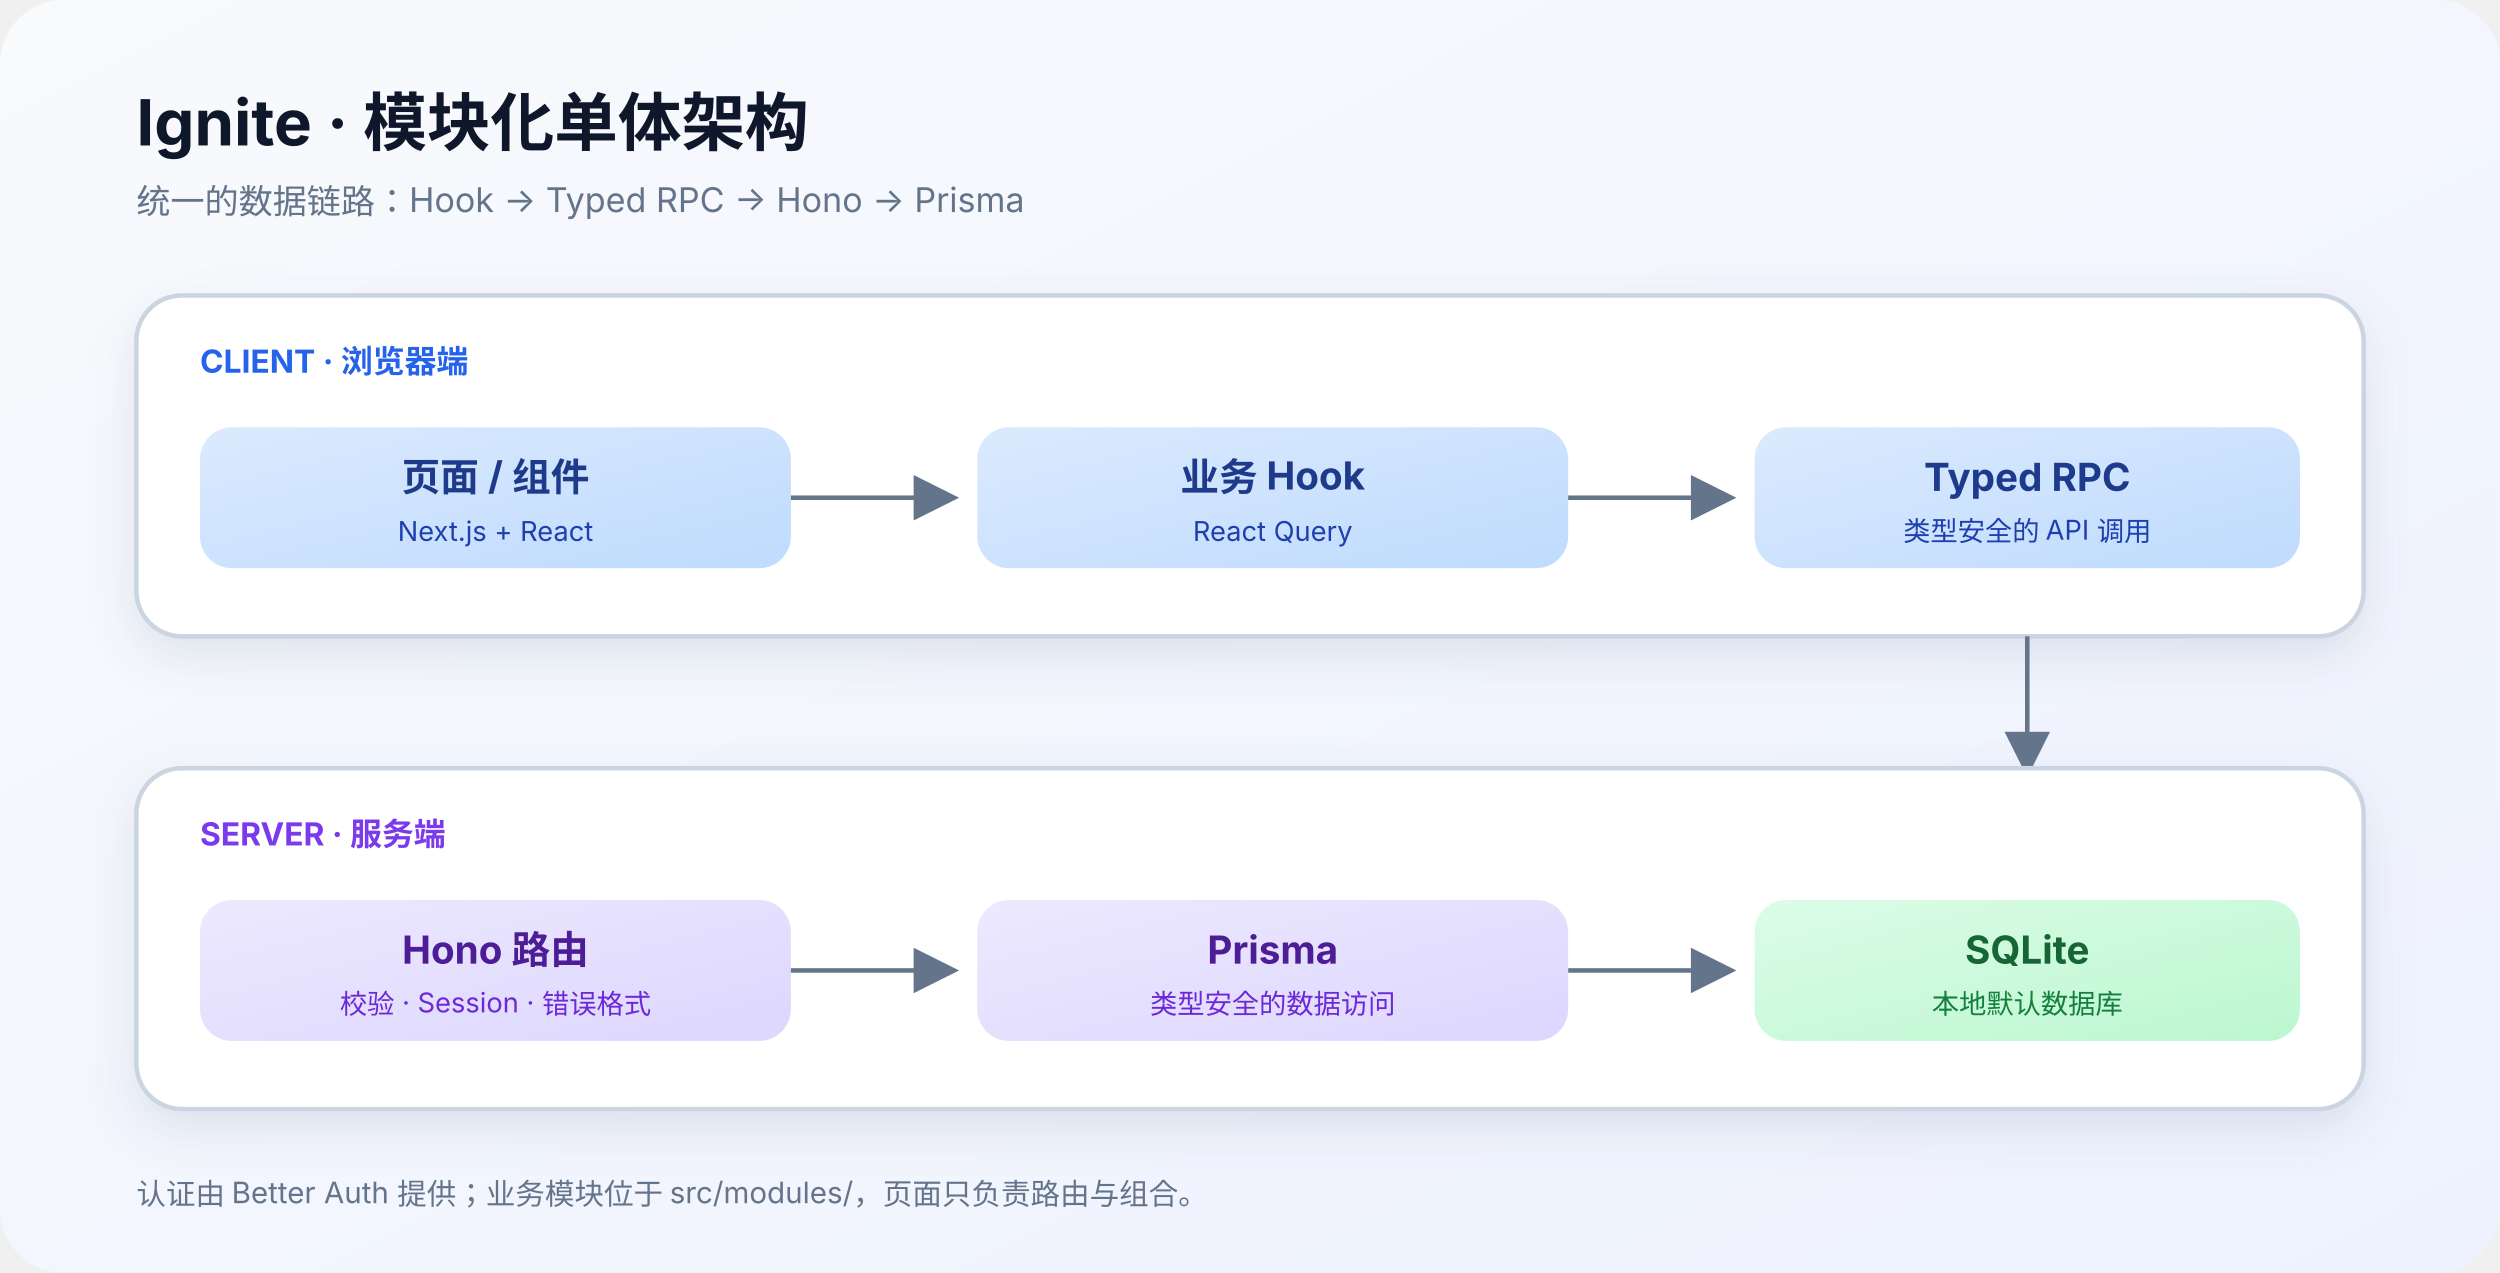
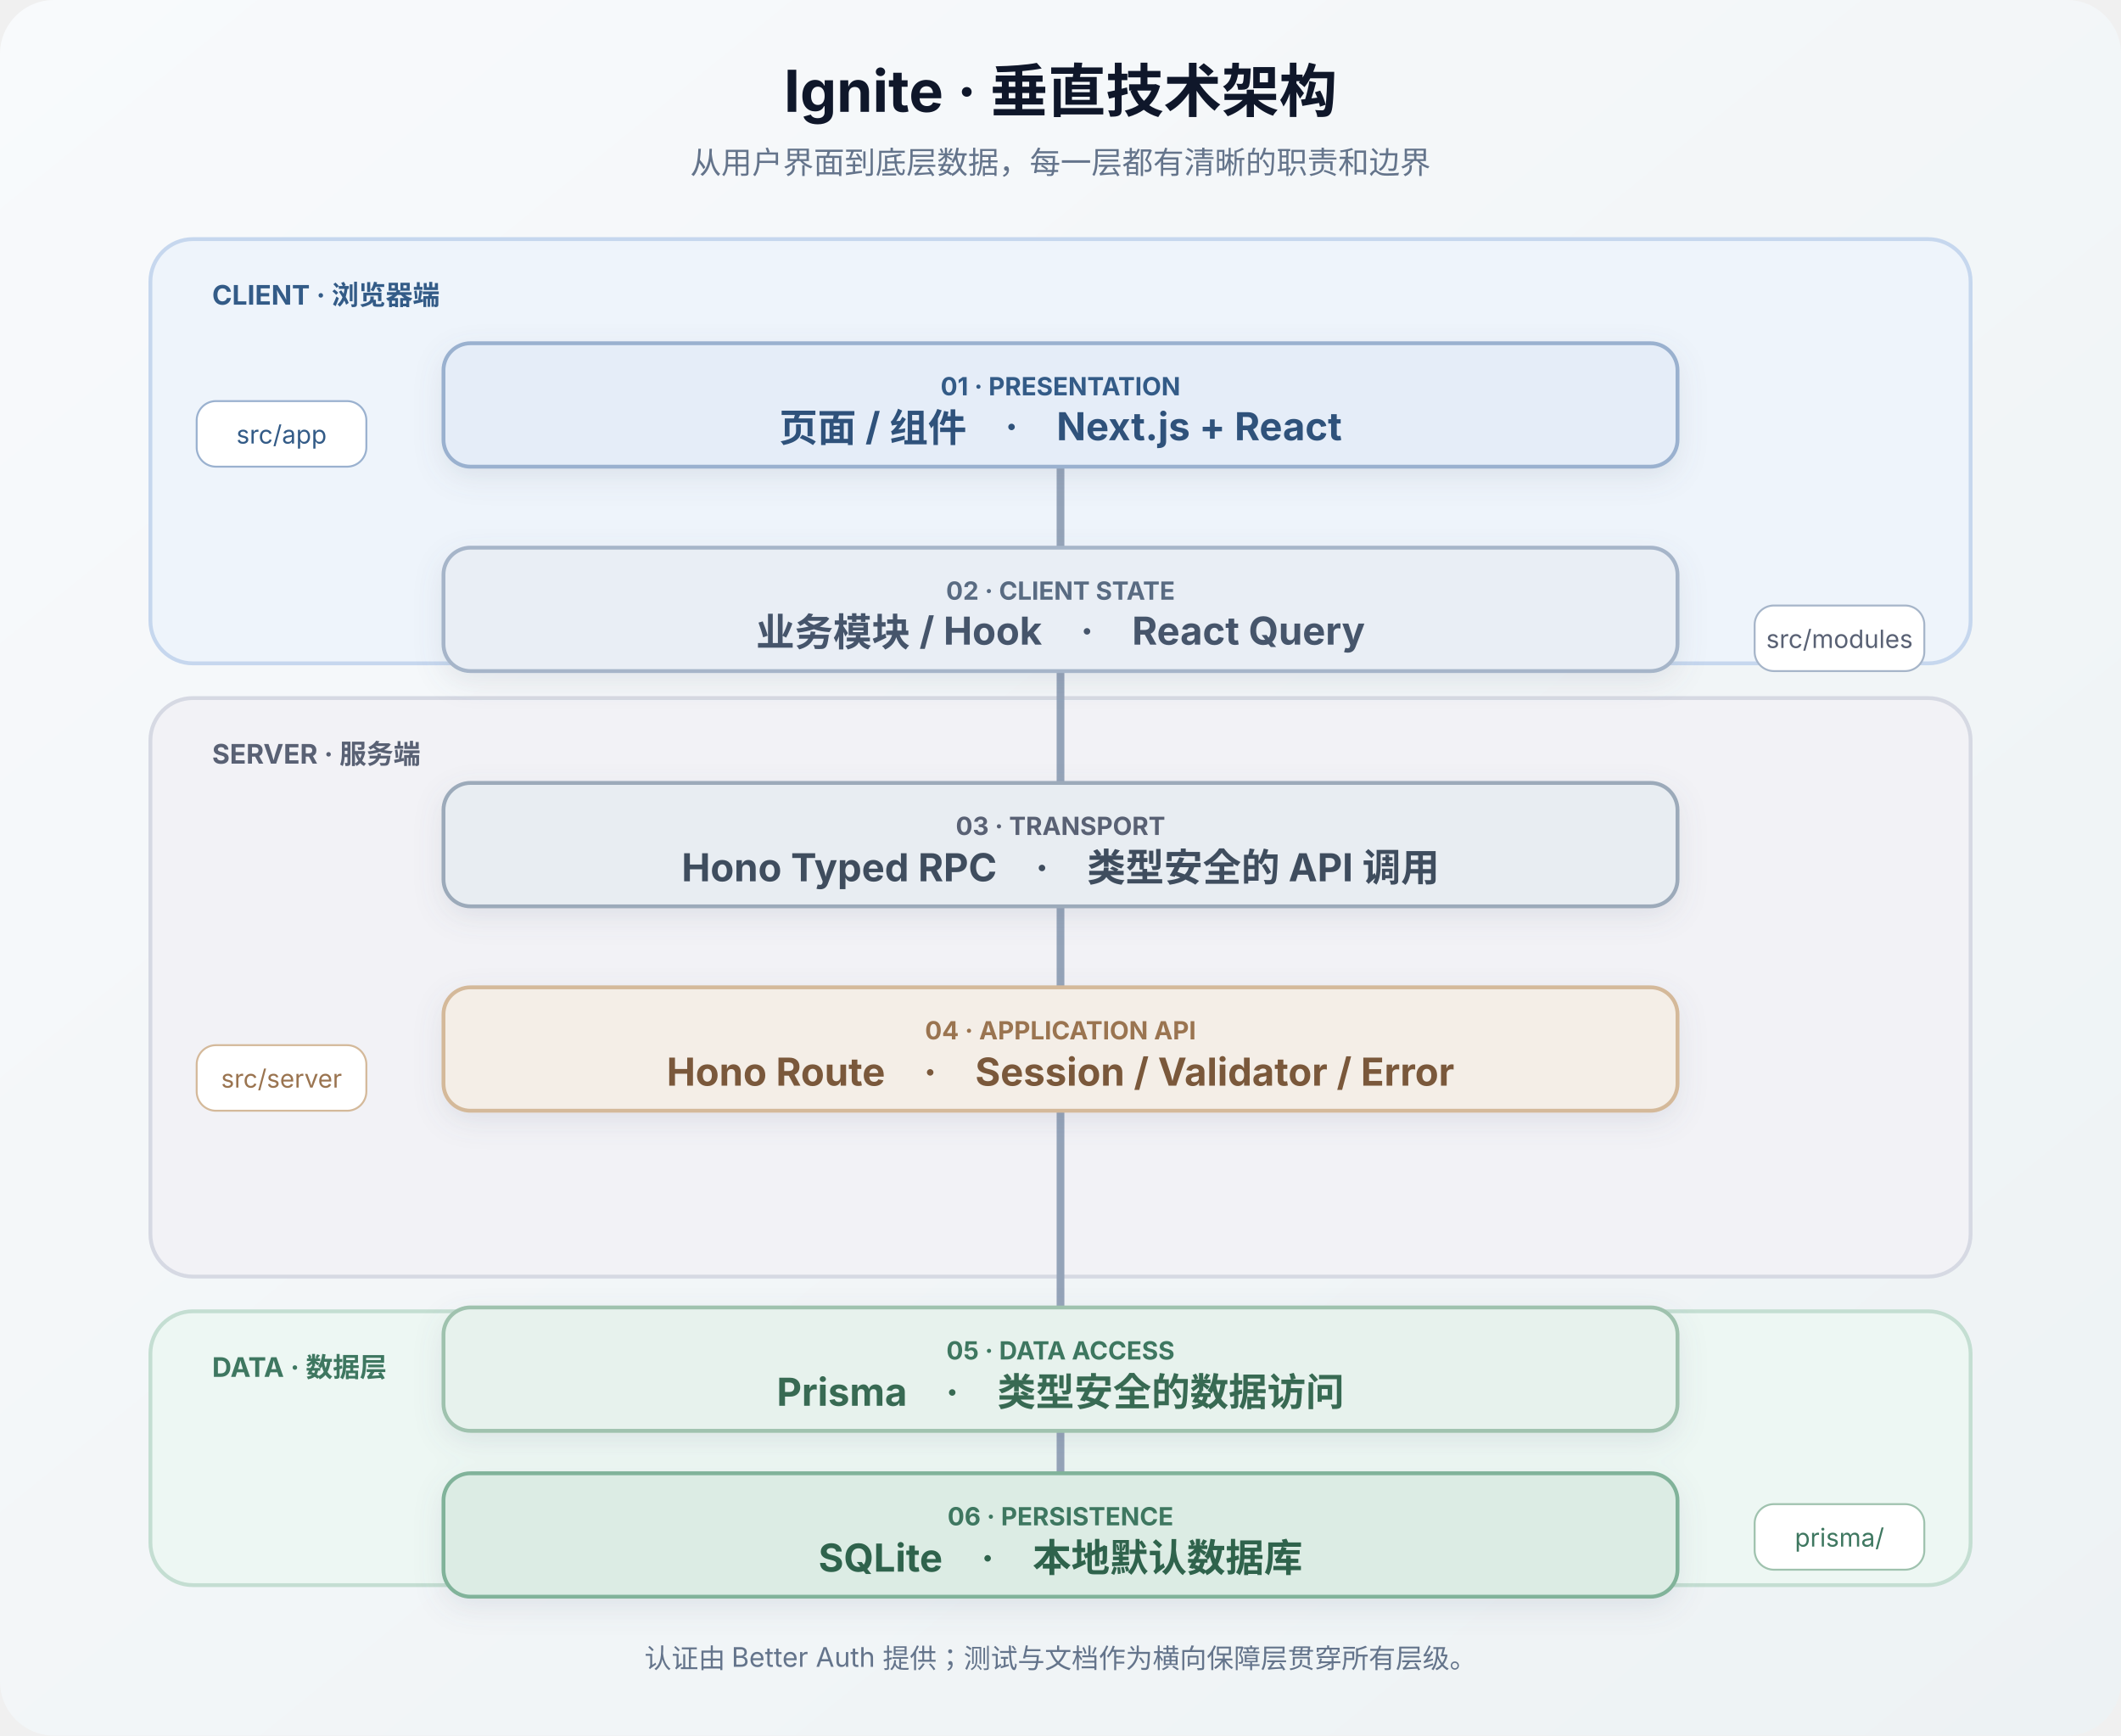
- <svg xmlns="http://www.w3.org/2000/svg" width="1100" height="560" viewBox="0 0 1100 560" role="img" aria-labelledby="title desc">
+ <svg xmlns="http://www.w3.org/2000/svg" width="1100" height="900" viewBox="0 0 1100 900" role="img" aria-labelledby="title desc">
  <defs>
    <linearGradient id="bg" x1="0" y1="0" x2="1" y2="1">
      <stop offset="0" stop-color="#f8fafc" />
-       <stop offset="1" stop-color="#eef2ff" />
-     </linearGradient>
-     <linearGradient id="client" x1="0" y1="0" x2="1" y2="1">
-       <stop offset="0" stop-color="#dbeafe" />
-       <stop offset="1" stop-color="#bfdbfe" />
-     </linearGradient>
-     <linearGradient id="server" x1="0" y1="0" x2="1" y2="1">
-       <stop offset="0" stop-color="#ede9fe" />
-       <stop offset="1" stop-color="#ddd6fe" />
-     </linearGradient>
-     <linearGradient id="data" x1="0" y1="0" x2="1" y2="1">
-       <stop offset="0" stop-color="#dcfce7" />
-       <stop offset="1" stop-color="#bbf7d0" />
+       <stop offset="1" stop-color="#edf2f4" />
    </linearGradient>
    <filter id="shadow" x="-20%" y="-20%" width="140%" height="140%">
-       <feDropShadow dx="0" dy="8" stdDeviation="10" flood-color="#64748b" flood-opacity=".16" />
+       <feDropShadow dx="0" dy="5" stdDeviation="7" flood-color="#64748b" flood-opacity=".14" />
    </filter>
-     <marker id="arrow" markerWidth="10" markerHeight="10" refX="8" refY="5" orient="auto">
-       <path d="M0 0L10 5L0 10Z" fill="#64748b" />
-     </marker>
  </defs>
-   <rect width="1100" height="560" rx="28" fill="url(#bg)" />
-   <text x="60" y="64" font-family="Inter,Segoe UI,sans-serif" font-size="28" font-weight="700" fill="#0f172a">Ignite · 模块化单体架构</text>
-   <text x="60" y="94" font-family="Inter,Segoe UI,sans-serif" font-size="15" fill="#64748b">统一的数据链路：Hook → Typed RPC → Hono → Prisma</text>
-   <rect x="60" y="130" width="980" height="150" rx="20" fill="#ffffff" stroke="#cbd5e1" stroke-width="2" filter="url(#shadow)" />
-   <text x="88" y="164" font-family="Inter,Segoe UI,sans-serif" font-size="14" font-weight="700" fill="#2563eb">CLIENT · 浏览器端</text>
-   <rect x="88" y="188" width="260" height="62" rx="14" fill="url(#client)" />
-   <text x="218" y="216" text-anchor="middle" font-family="Inter,Segoe UI,sans-serif" font-size="17" font-weight="700" fill="#1e3a8a">页面 / 组件</text>
-   <text x="218" y="238" text-anchor="middle" font-family="Inter,Segoe UI,sans-serif" font-size="12" fill="#1e40af">Next.js + React</text>
-   <line x1="348" y1="219" x2="418" y2="219" stroke="#64748b" stroke-width="2" marker-end="url(#arrow)" />
-   <rect x="430" y="188" width="260" height="62" rx="14" fill="url(#client)" />
-   <text x="560" y="216" text-anchor="middle" font-family="Inter,Segoe UI,sans-serif" font-size="17" font-weight="700" fill="#1e3a8a">业务 Hook</text>
-   <text x="560" y="238" text-anchor="middle" font-family="Inter,Segoe UI,sans-serif" font-size="12" fill="#1e40af">React Query</text>
-   <line x1="690" y1="219" x2="760" y2="219" stroke="#64748b" stroke-width="2" marker-end="url(#arrow)" />
-   <rect x="772" y="188" width="240" height="62" rx="14" fill="url(#client)" />
-   <text x="892" y="216" text-anchor="middle" font-family="Inter,Segoe UI,sans-serif" font-size="17" font-weight="700" fill="#1e3a8a">Typed RPC</text>
-   <text x="892" y="238" text-anchor="middle" font-family="Inter,Segoe UI,sans-serif" font-size="12" fill="#1e40af">类型安全的 API 调用</text>
-   <line x1="892" y1="280" x2="892" y2="338" stroke="#64748b" stroke-width="2" marker-end="url(#arrow)" />
-   <rect x="60" y="338" width="980" height="150" rx="20" fill="#ffffff" stroke="#cbd5e1" stroke-width="2" filter="url(#shadow)" />
-   <text x="88" y="372" font-family="Inter,Segoe UI,sans-serif" font-size="14" font-weight="700" fill="#7c3aed">SERVER · 服务端</text>
-   <rect x="88" y="396" width="260" height="62" rx="14" fill="url(#server)" />
-   <text x="218" y="424" text-anchor="middle" font-family="Inter,Segoe UI,sans-serif" font-size="17" font-weight="700" fill="#4c1d95">Hono 路由</text>
-   <text x="218" y="446" text-anchor="middle" font-family="Inter,Segoe UI,sans-serif" font-size="12" fill="#6d28d9">校验 · Session · 错误格式</text>
-   <line x1="348" y1="427" x2="418" y2="427" stroke="#64748b" stroke-width="2" marker-end="url(#arrow)" />
-   <rect x="430" y="396" width="260" height="62" rx="14" fill="url(#server)" />
-   <text x="560" y="424" text-anchor="middle" font-family="Inter,Segoe UI,sans-serif" font-size="17" font-weight="700" fill="#4c1d95">Prisma</text>
-   <text x="560" y="446" text-anchor="middle" font-family="Inter,Segoe UI,sans-serif" font-size="12" fill="#6d28d9">类型安全的数据访问</text>
-   <line x1="690" y1="427" x2="760" y2="427" stroke="#64748b" stroke-width="2" marker-end="url(#arrow)" />
-   <rect x="772" y="396" width="240" height="62" rx="14" fill="url(#data)" />
-   <text x="892" y="424" text-anchor="middle" font-family="Inter,Segoe UI,sans-serif" font-size="17" font-weight="700" fill="#166534">SQLite</text>
-   <text x="892" y="446" text-anchor="middle" font-family="Inter,Segoe UI,sans-serif" font-size="12" fill="#15803d">本地默认数据库</text>
-   <text x="60" y="530" font-family="Inter,Segoe UI,sans-serif" font-size="13" fill="#64748b">认证由 Better Auth 提供；业务模块位于 src/modules/，页面只负责路由与组合。</text>
+   <rect width="1100" height="900" rx="28" fill="url(#bg)" />
+   <text x="550" y="58" text-anchor="middle" font-family="Inter,Segoe UI,sans-serif" font-size="30" font-weight="700" fill="#0f172a">Ignite · 垂直技术架构</text>
+   <text x="550" y="90" text-anchor="middle" font-family="Inter,Segoe UI,sans-serif" font-size="16" fill="#64748b">从用户界面到底层数据，每一层都有清晰的职责和边界</text>
+   <rect x="78" y="124" width="944" height="220" rx="22" fill="#eef4fb" stroke="#c6d7ee" stroke-width="2" />
+   <text x="110" y="158" font-family="Inter,Segoe UI,sans-serif" font-size="14" font-weight="700" fill="#335b87">CLIENT · 浏览器端</text>
+   <rect x="78" y="362" width="944" height="300" rx="22" fill="#f2f2f6" stroke="#d6d9e3" stroke-width="2" />
+   <text x="110" y="396" font-family="Inter,Segoe UI,sans-serif" font-size="14" font-weight="700" fill="#596174">SERVER · 服务端</text>
+   <rect x="78" y="680" width="944" height="142" rx="22" fill="#edf7f3" stroke="#c4ded2" stroke-width="2" />
+   <text x="110" y="714" font-family="Inter,Segoe UI,sans-serif" font-size="14" font-weight="700" fill="#3e7760">DATA · 数据层</text>
+   <line x1="550" y1="192" x2="550" y2="768" stroke="#94a3b8" stroke-width="4" />
+   <g fill="#64748b">
+     <circle cx="550" cy="210" r="6" />
+     <circle cx="550" cy="316" r="6" />
+     <circle cx="550" cy="438" r="6" />
+     <circle cx="550" cy="544" r="6" />
+     <circle cx="550" cy="700" r="6" />
+     <circle cx="550" cy="786" r="6" />
+   </g>
+   <g filter="url(#shadow)">
+     <rect x="230" y="178" width="640" height="64" rx="14" fill="#e5edf8" stroke="#9ab1cf" stroke-width="2" />
+     <rect x="230" y="284" width="640" height="64" rx="14" fill="#e9eef5" stroke="#a6b5c9" stroke-width="2" />
+     <rect x="230" y="406" width="640" height="64" rx="14" fill="#e8edf2" stroke="#9caaba" stroke-width="2" />
+     <rect x="230" y="512" width="640" height="64" rx="14" fill="#f4eee7" stroke="#d4b99a" stroke-width="2" />
+     <rect x="230" y="678" width="640" height="64" rx="14" fill="#e7f2ed" stroke="#9fc2ae" stroke-width="2" />
+     <rect x="230" y="764" width="640" height="64" rx="14" fill="#dcece4" stroke="#81b39a" stroke-width="2" />
+   </g>
+   <g font-family="Inter,Segoe UI,sans-serif" text-anchor="middle">
+     <text x="550" y="205" font-size="13" font-weight="700" fill="#335b87">01 · PRESENTATION</text>
+     <text x="550" y="229" font-size="20" font-weight="700" fill="#2f527b">页面 / 组件　·　Next.js + React</text>
+     <text x="550" y="311" font-size="13" font-weight="700" fill="#596b82">02 · CLIENT STATE</text>
+     <text x="550" y="335" font-size="20" font-weight="700" fill="#46556b">业务模块 / Hook　·　React Query</text>
+     <text x="550" y="433" font-size="13" font-weight="700" fill="#596174">03 · TRANSPORT</text>
+     <text x="550" y="457" font-size="20" font-weight="700" fill="#3f4d5e">Hono Typed RPC　·　类型安全的 API 调用</text>
+     <text x="550" y="539" font-size="13" font-weight="700" fill="#9a7450">04 · APPLICATION API</text>
+     <text x="550" y="563" font-size="20" font-weight="700" fill="#7a583b">Hono Route　·　Session / Validator / Error</text>
+     <text x="550" y="705" font-size="13" font-weight="700" fill="#3e7760">05 · DATA ACCESS</text>
+     <text x="550" y="729" font-size="20" font-weight="700" fill="#386a53">Prisma　·　类型安全的数据访问</text>
+     <text x="550" y="791" font-size="13" font-weight="700" fill="#3e7760">06 · PERSISTENCE</text>
+     <text x="550" y="815" font-size="20" font-weight="700" fill="#2f634c">SQLite　·　本地默认数据库</text>
+   </g>
+   <g font-family="Inter,Segoe UI,sans-serif" font-size="13" text-anchor="middle">
+     <rect x="102" y="208" width="88" height="34" rx="10" fill="#ffffff" stroke="#9ab1cf" />
+     <text x="146" y="230" fill="#335b87">src/app</text>
+     <rect x="910" y="314" width="88" height="34" rx="10" fill="#ffffff" stroke="#a6b5c9" />
+     <text x="954" y="336" fill="#596174">src/modules</text>
+     <rect x="102" y="542" width="88" height="34" rx="10" fill="#ffffff" stroke="#d4b99a" />
+     <text x="146" y="564" fill="#9a7450">src/server</text>
+     <rect x="910" y="780" width="88" height="34" rx="10" fill="#ffffff" stroke="#9fc2ae" />
+     <text x="954" y="802" fill="#3e7760">prisma/</text>
+   </g>
+   <text x="550" y="865" text-anchor="middle" font-family="Inter,Segoe UI,sans-serif" font-size="14" fill="#64748b">认证由 Better Auth 提供；测试与文档作为横向保障层贯穿所有层级。</text>
</svg>
